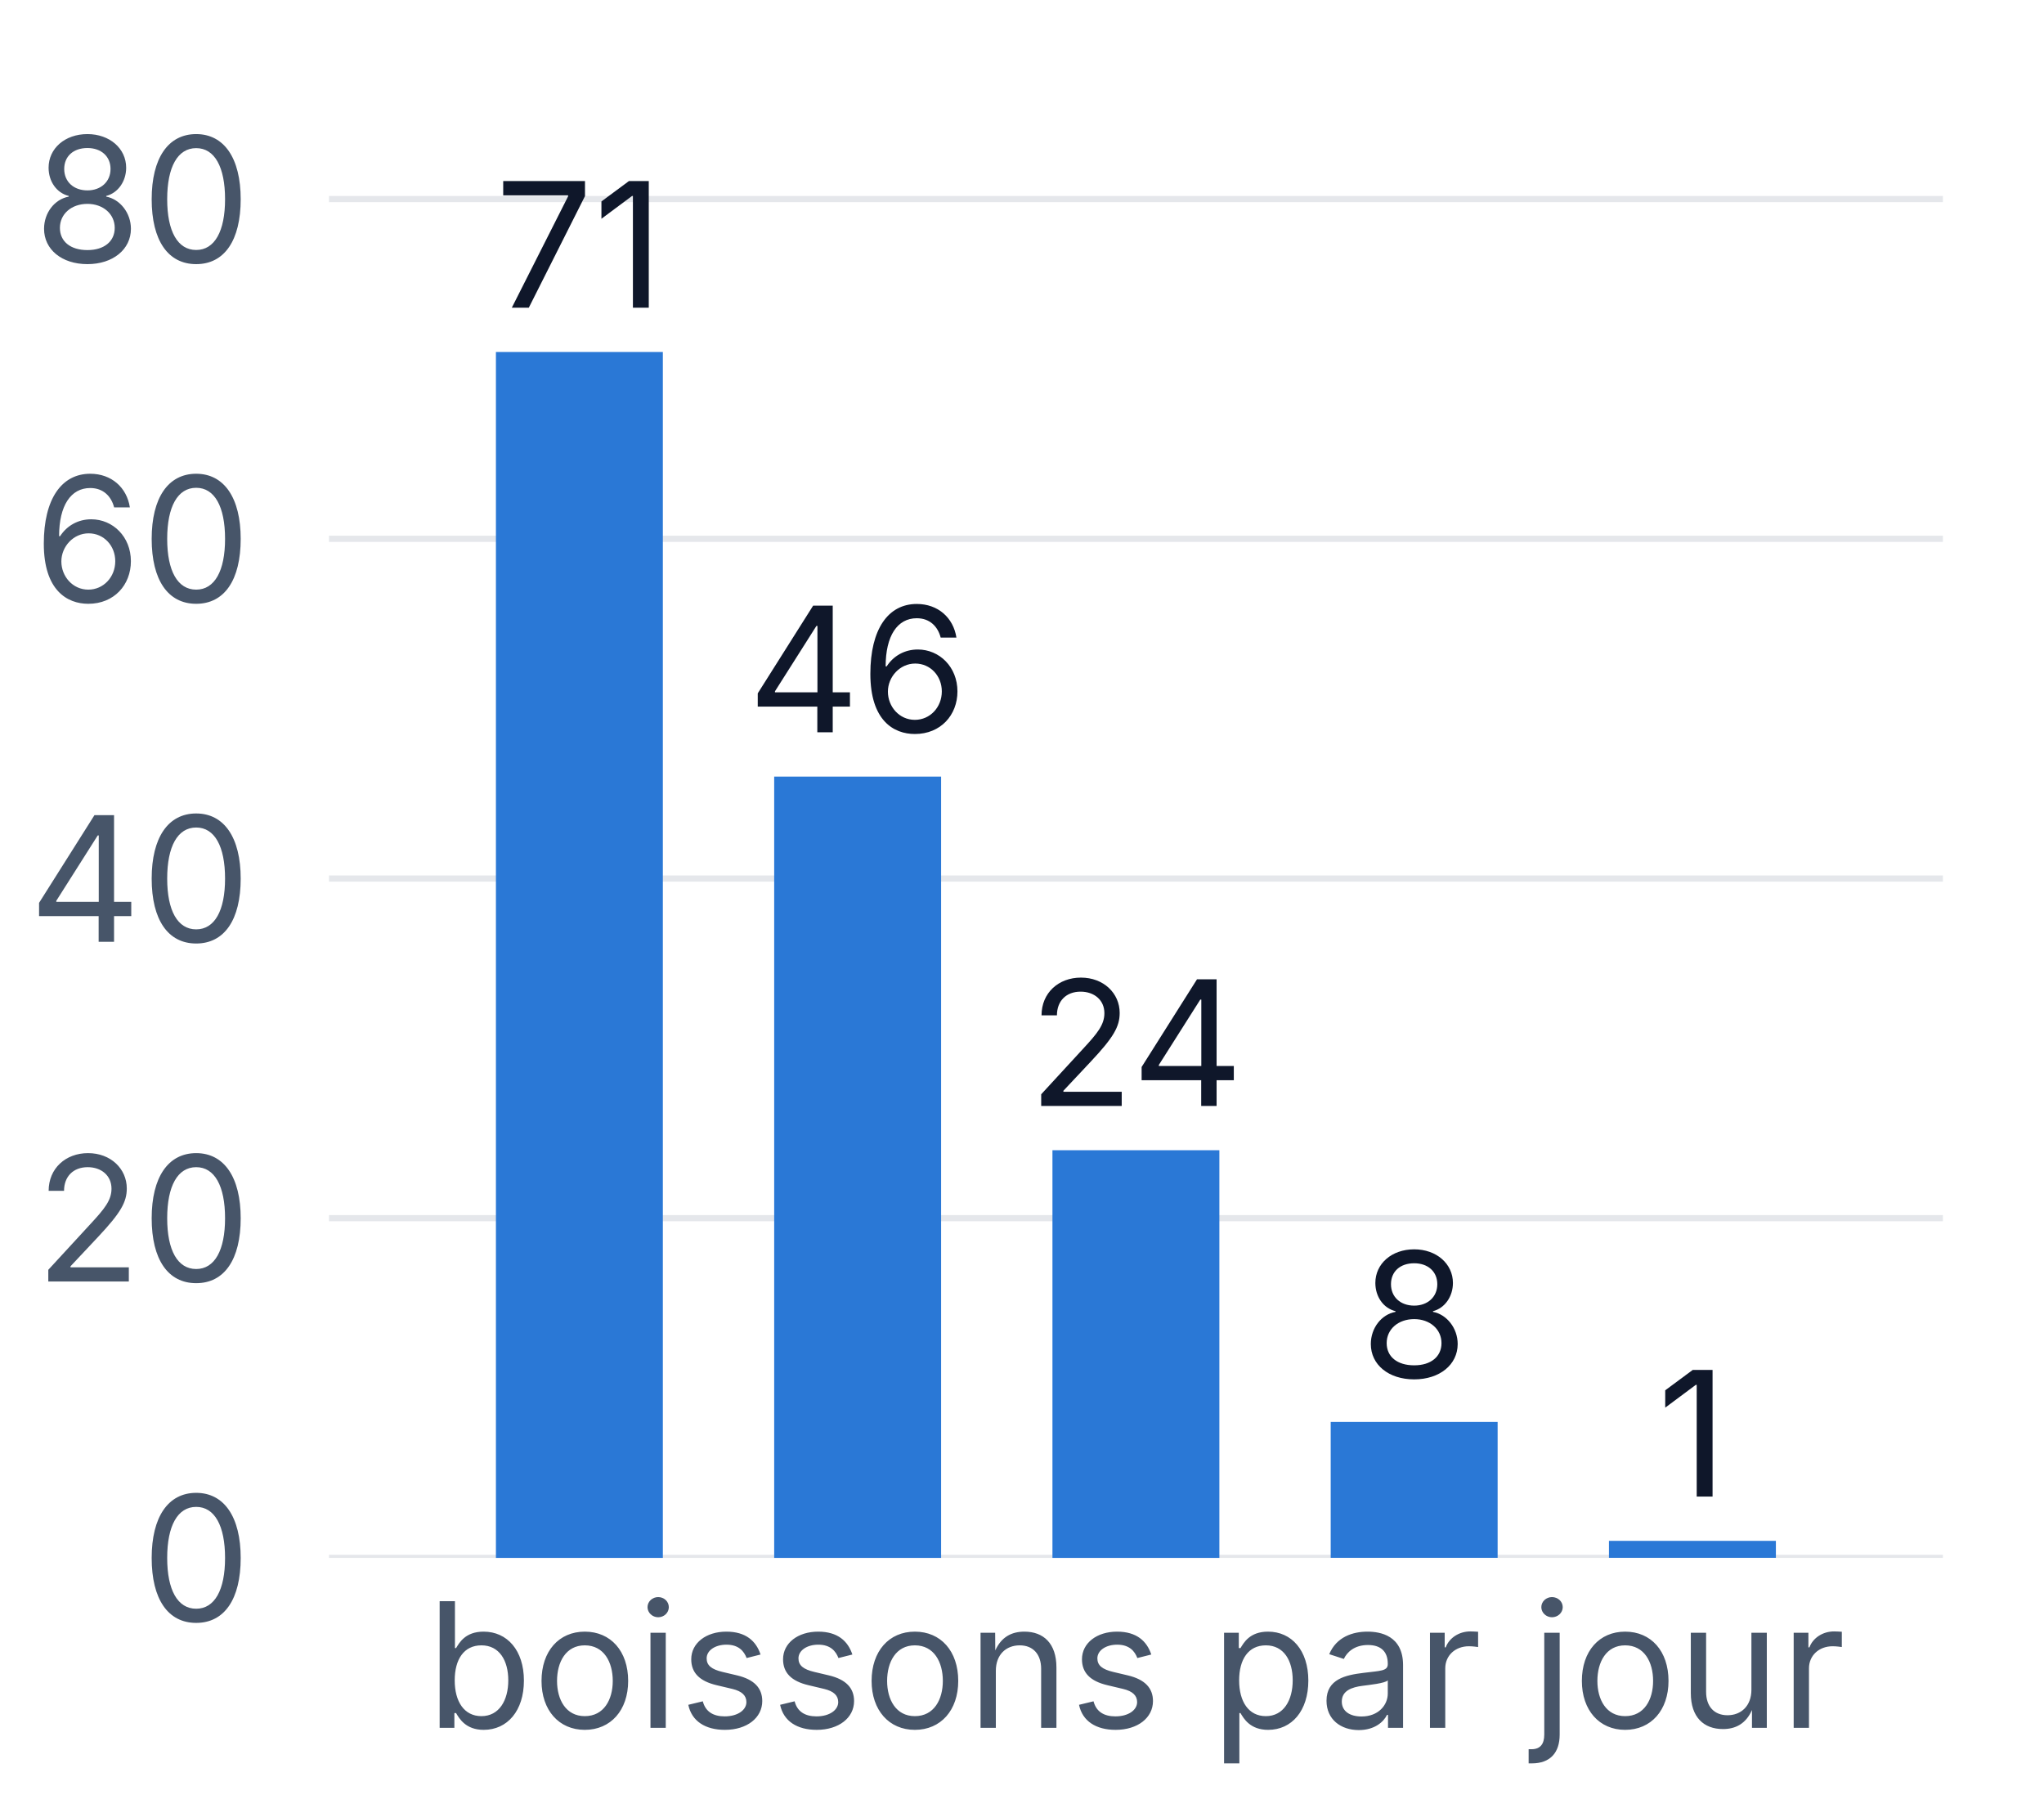
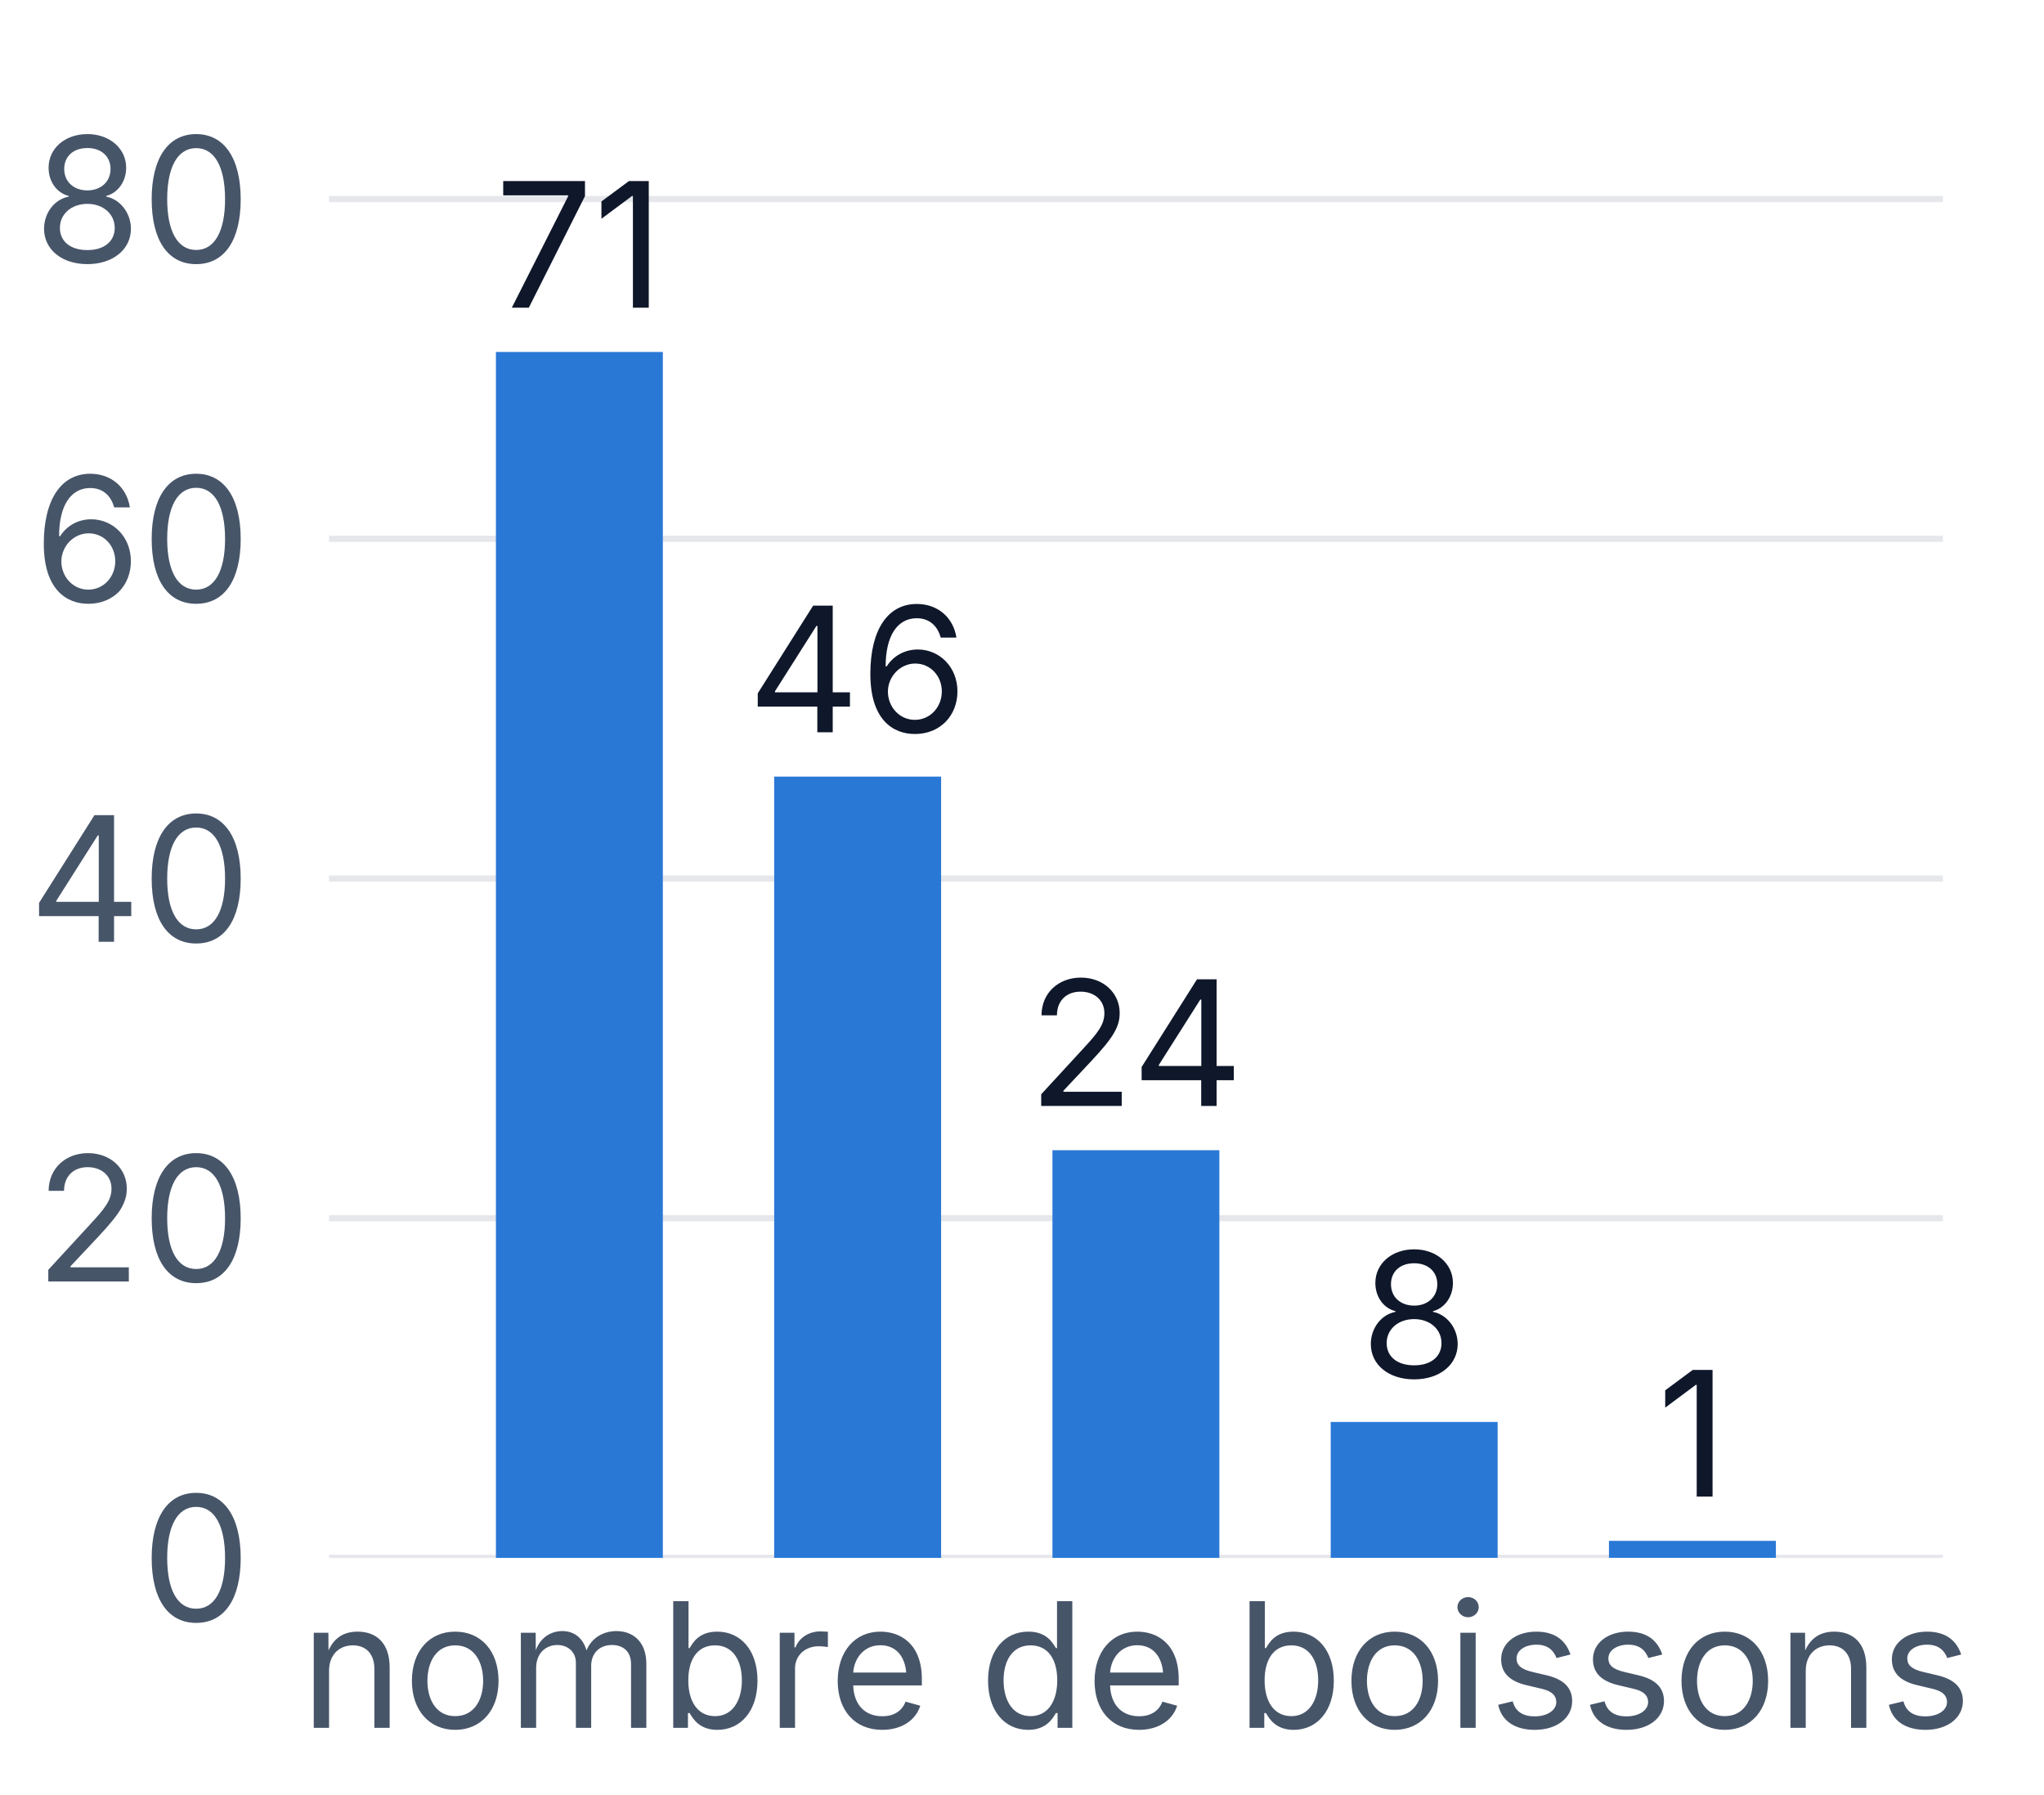
<svg xmlns="http://www.w3.org/2000/svg" class="svglite" width="282.00pt" height="247.50pt" viewBox="0 0 282.00 247.50">
  <defs>
    <style type="text/css">
    .svglite line, .svglite polyline, .svglite polygon, .svglite path, .svglite rect, .svglite circle {
      fill: none;
      stroke: #000000;
      stroke-linecap: round;
      stroke-linejoin: round;
      stroke-miterlimit: 10.00;
    }
    .svglite text {
      white-space: pre;
    }
  </style>
  </defs>
  <rect width="100%" height="100%" style="stroke: none; fill: none;" />
  <defs>
    <clipPath id="cpMC4wMHwyODIuMDB8MC4wMHwyNDcuNTA=">
      <rect x="0.00" y="0.00" width="282.00" height="247.50" />
    </clipPath>
  </defs>
  <g clip-path="url(#cpMC4wMHwyODIuMDB8MC4wMHwyNDcuNTA=)">
</g>
  <defs>
    <clipPath id="cpNDUuMzl8MjY4LjA1fDExLjk2fDIxNC44OQ==">
      <rect x="45.39" y="11.96" width="222.66" height="202.93" />
    </clipPath>
  </defs>
  <g clip-path="url(#cpNDUuMzl8MjY4LjA1fDExLjk2fDIxNC44OQ==)">
    <polyline points="45.39,214.89 268.05,214.89 " style="stroke-width: 0.85; stroke: #E5E7EB; stroke-linecap: butt;" />
    <polyline points="45.39,168.03 268.05,168.03 " style="stroke-width: 0.85; stroke: #E5E7EB; stroke-linecap: butt;" />
    <polyline points="45.39,121.18 268.05,121.18 " style="stroke-width: 0.85; stroke: #E5E7EB; stroke-linecap: butt;" />
    <polyline points="45.39,74.32 268.05,74.32 " style="stroke-width: 0.85; stroke: #E5E7EB; stroke-linecap: butt;" />
    <polyline points="45.39,27.46 268.05,27.46 " style="stroke-width: 0.85; stroke: #E5E7EB; stroke-linecap: butt;" />
    <rect x="68.42" y="48.55" width="23.03" height="166.34" style="stroke-width: 1.07; stroke: none; stroke-linecap: butt; stroke-linejoin: miter; fill: #2A78D6;" />
    <rect x="106.81" y="107.12" width="23.03" height="107.77" style="stroke-width: 1.07; stroke: none; stroke-linecap: butt; stroke-linejoin: miter; fill: #2A78D6;" />
    <rect x="145.20" y="158.66" width="23.03" height="56.23" style="stroke-width: 1.07; stroke: none; stroke-linecap: butt; stroke-linejoin: miter; fill: #2A78D6;" />
    <rect x="183.59" y="196.14" width="23.03" height="18.74" style="stroke-width: 1.07; stroke: none; stroke-linecap: butt; stroke-linejoin: miter; fill: #2A78D6;" />
    <rect x="221.98" y="212.54" width="23.03" height="2.34" style="stroke-width: 1.07; stroke: none; stroke-linecap: butt; stroke-linejoin: miter; fill: #2A78D6;" />
    <text x="79.94" y="42.44" text-anchor="middle" style="font-size: 24.00px;fill: #0F172A; font-family: &quot;Inter&quot;;" textLength="23.34px" lengthAdjust="spacingAndGlyphs">71</text>
    <text x="118.33" y="101.01" text-anchor="middle" style="font-size: 24.00px;fill: #0F172A; font-family: &quot;Inter&quot;;" textLength="30.38px" lengthAdjust="spacingAndGlyphs">46</text>
    <text x="156.72" y="152.55" text-anchor="middle" style="font-size: 24.00px;fill: #0F172A; font-family: &quot;Inter&quot;;" textLength="30.14px" lengthAdjust="spacingAndGlyphs">24</text>
    <text x="195.11" y="190.03" text-anchor="middle" style="font-size: 24.00px;fill: #0F172A; font-family: &quot;Inter&quot;;" textLength="14.85px" lengthAdjust="spacingAndGlyphs">8</text>
    <text x="233.50" y="206.43" text-anchor="middle" style="font-size: 24.00px;fill: #0F172A; font-family: &quot;Inter&quot;;" textLength="9.76px" lengthAdjust="spacingAndGlyphs">1</text>
  </g>
  <g clip-path="url(#cpMC4wMHwyODIuMDB8MC4wMHwyNDcuNTA=)">
    <text x="34.63" y="223.62" text-anchor="end" style="font-size: 24.00px;fill: #475569; font-family: &quot;Inter&quot;;" textLength="15.14px" lengthAdjust="spacingAndGlyphs">0</text>
    <text x="34.63" y="176.76" text-anchor="end" style="font-size: 24.00px;fill: #475569; font-family: &quot;Inter&quot;;" textLength="29.78px" lengthAdjust="spacingAndGlyphs">20</text>
    <text x="34.63" y="129.91" text-anchor="end" style="font-size: 24.00px;fill: #475569; font-family: &quot;Inter&quot;;" textLength="30.64px" lengthAdjust="spacingAndGlyphs">40</text>
    <text x="34.63" y="83.05" text-anchor="end" style="font-size: 24.00px;fill: #475569; font-family: &quot;Inter&quot;;" textLength="30.02px" lengthAdjust="spacingAndGlyphs">60</text>
    <text x="34.63" y="36.20" text-anchor="end" style="font-size: 24.00px;fill: #475569; font-family: &quot;Inter&quot;;" textLength="29.99px" lengthAdjust="spacingAndGlyphs">80</text>
-     <text x="156.72" y="238.33" text-anchor="middle" style="font-size: 24.00px;fill: #475569; font-family: &quot;Inter&quot;;" textLength="195.61px" lengthAdjust="spacingAndGlyphs">boissons par jour</text>
+     <text x="156.72" y="238.33" text-anchor="middle" style="font-size: 24.00px;fill: #475569; font-family: &quot;Inter&quot;;" textLength="230.97px" lengthAdjust="spacingAndGlyphs">nombre de boissons</text>
  </g>
</svg>
